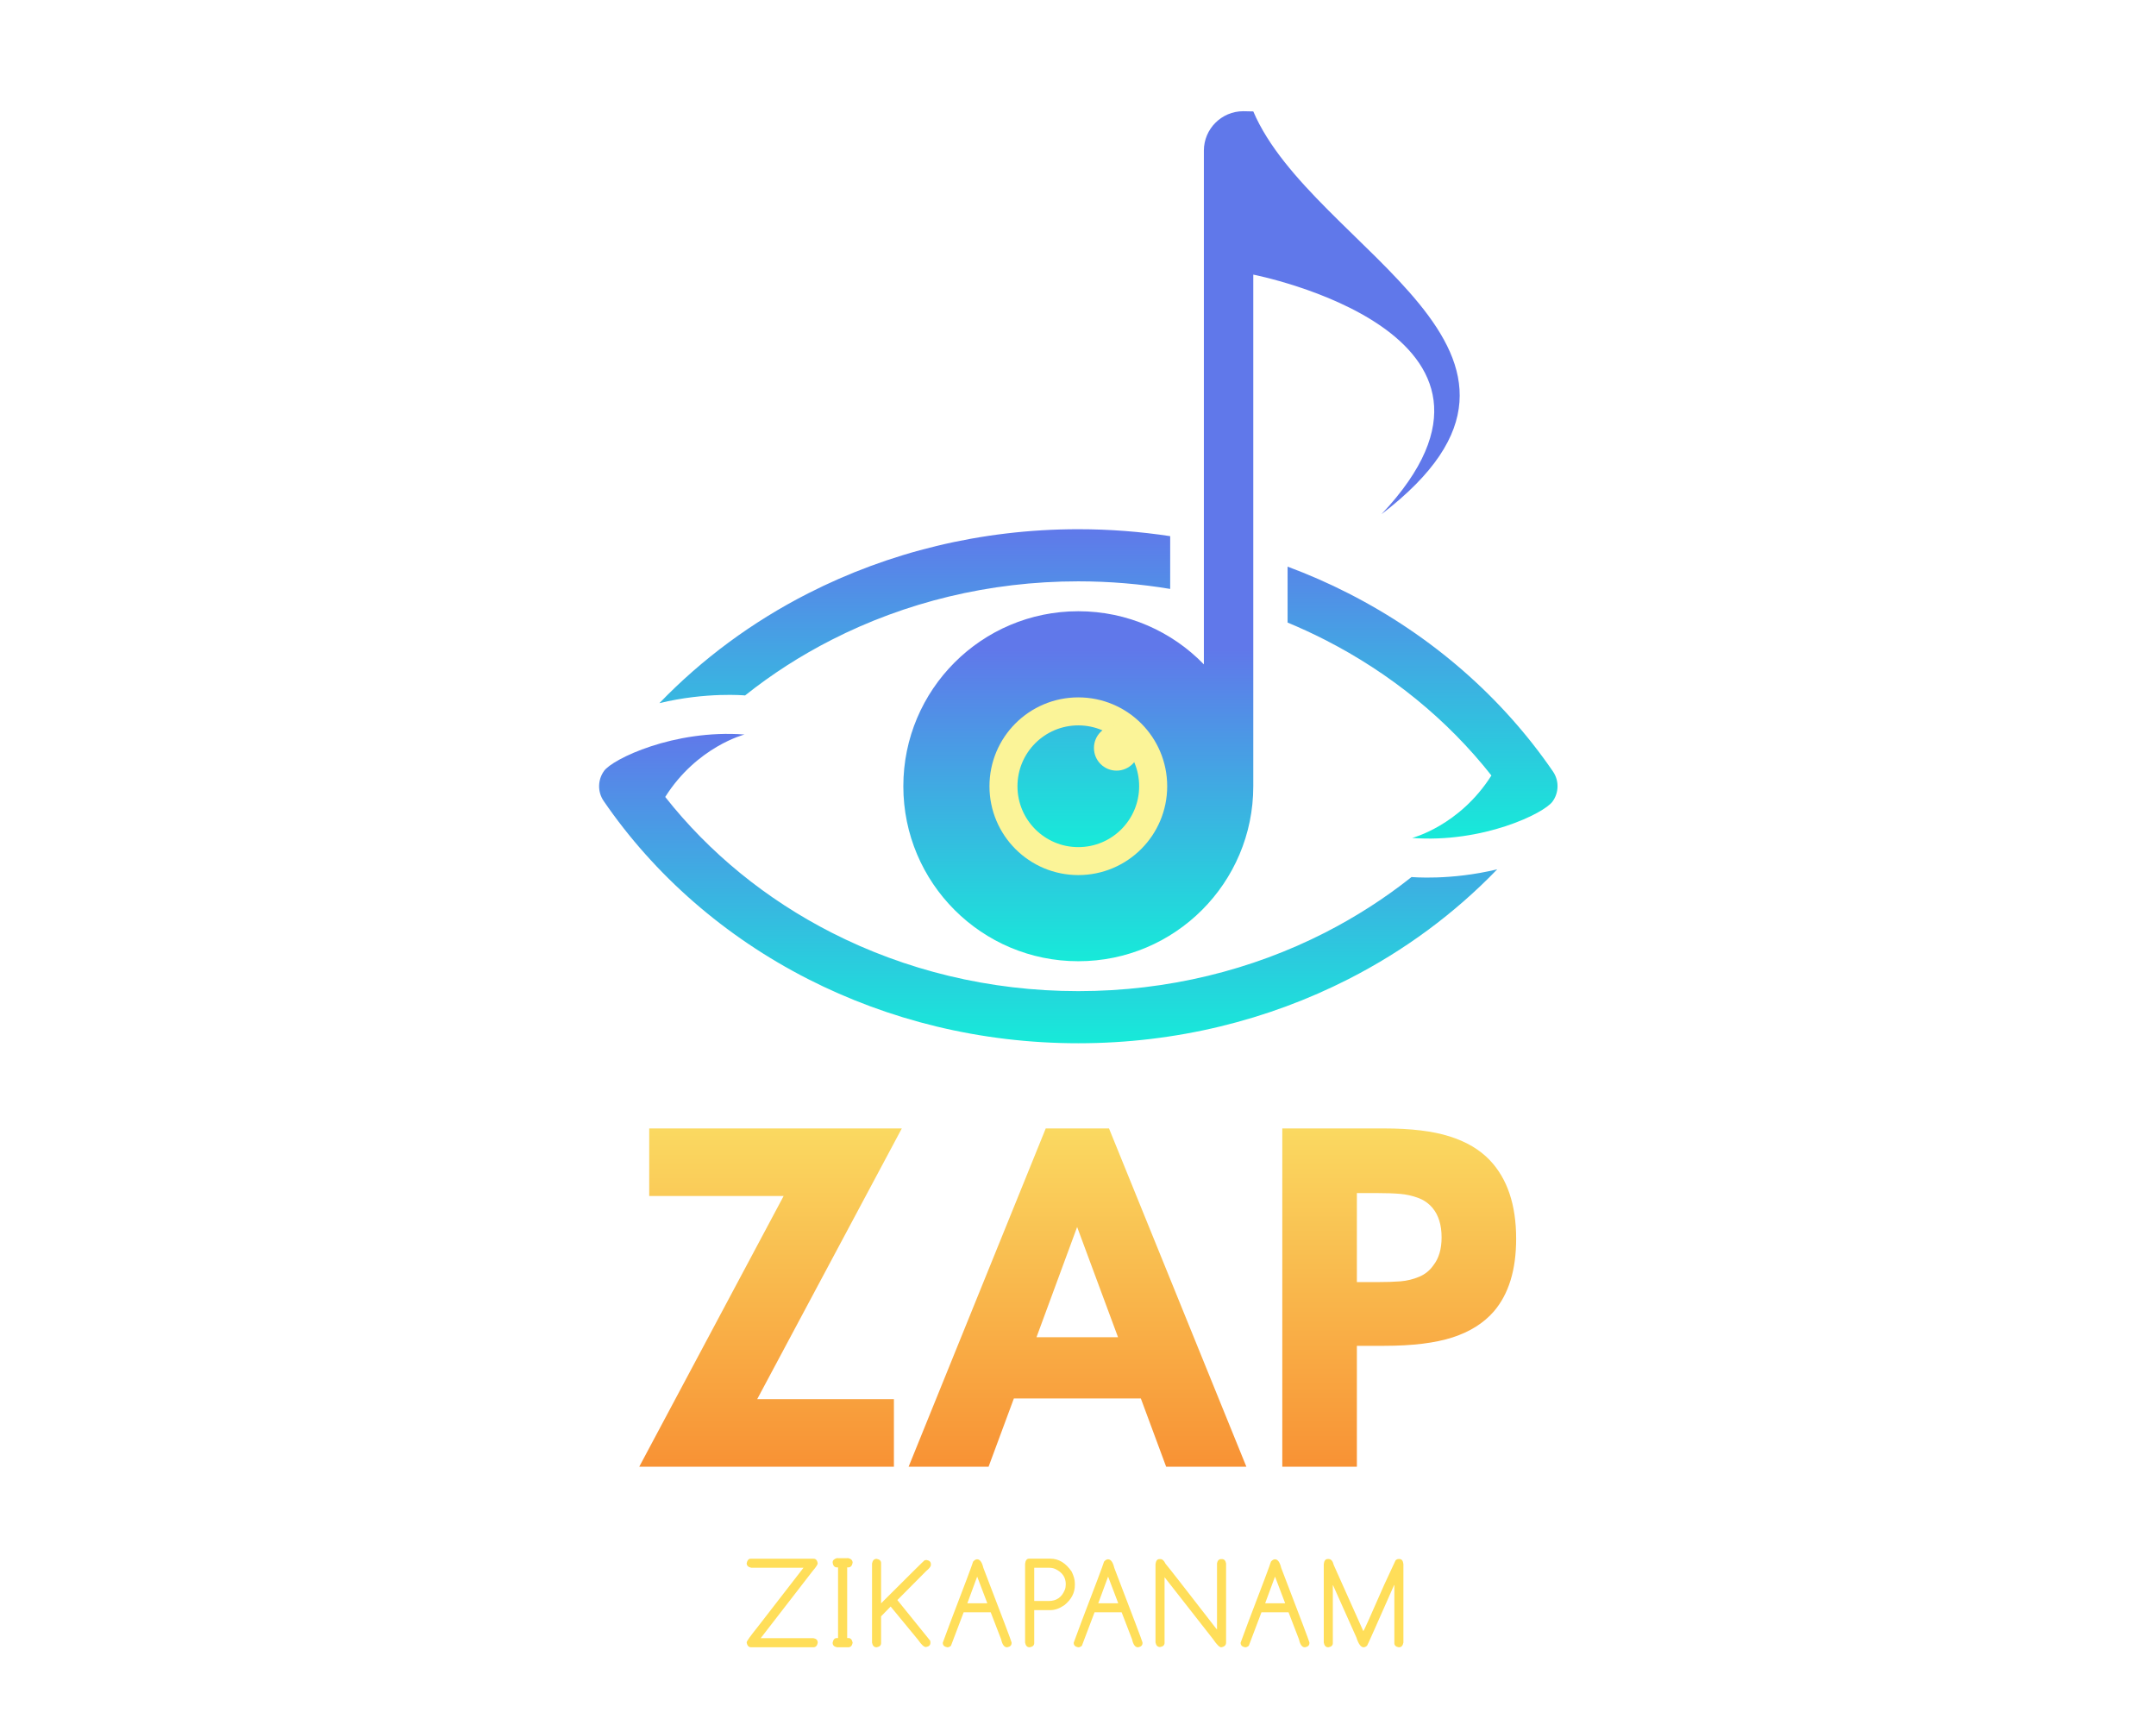
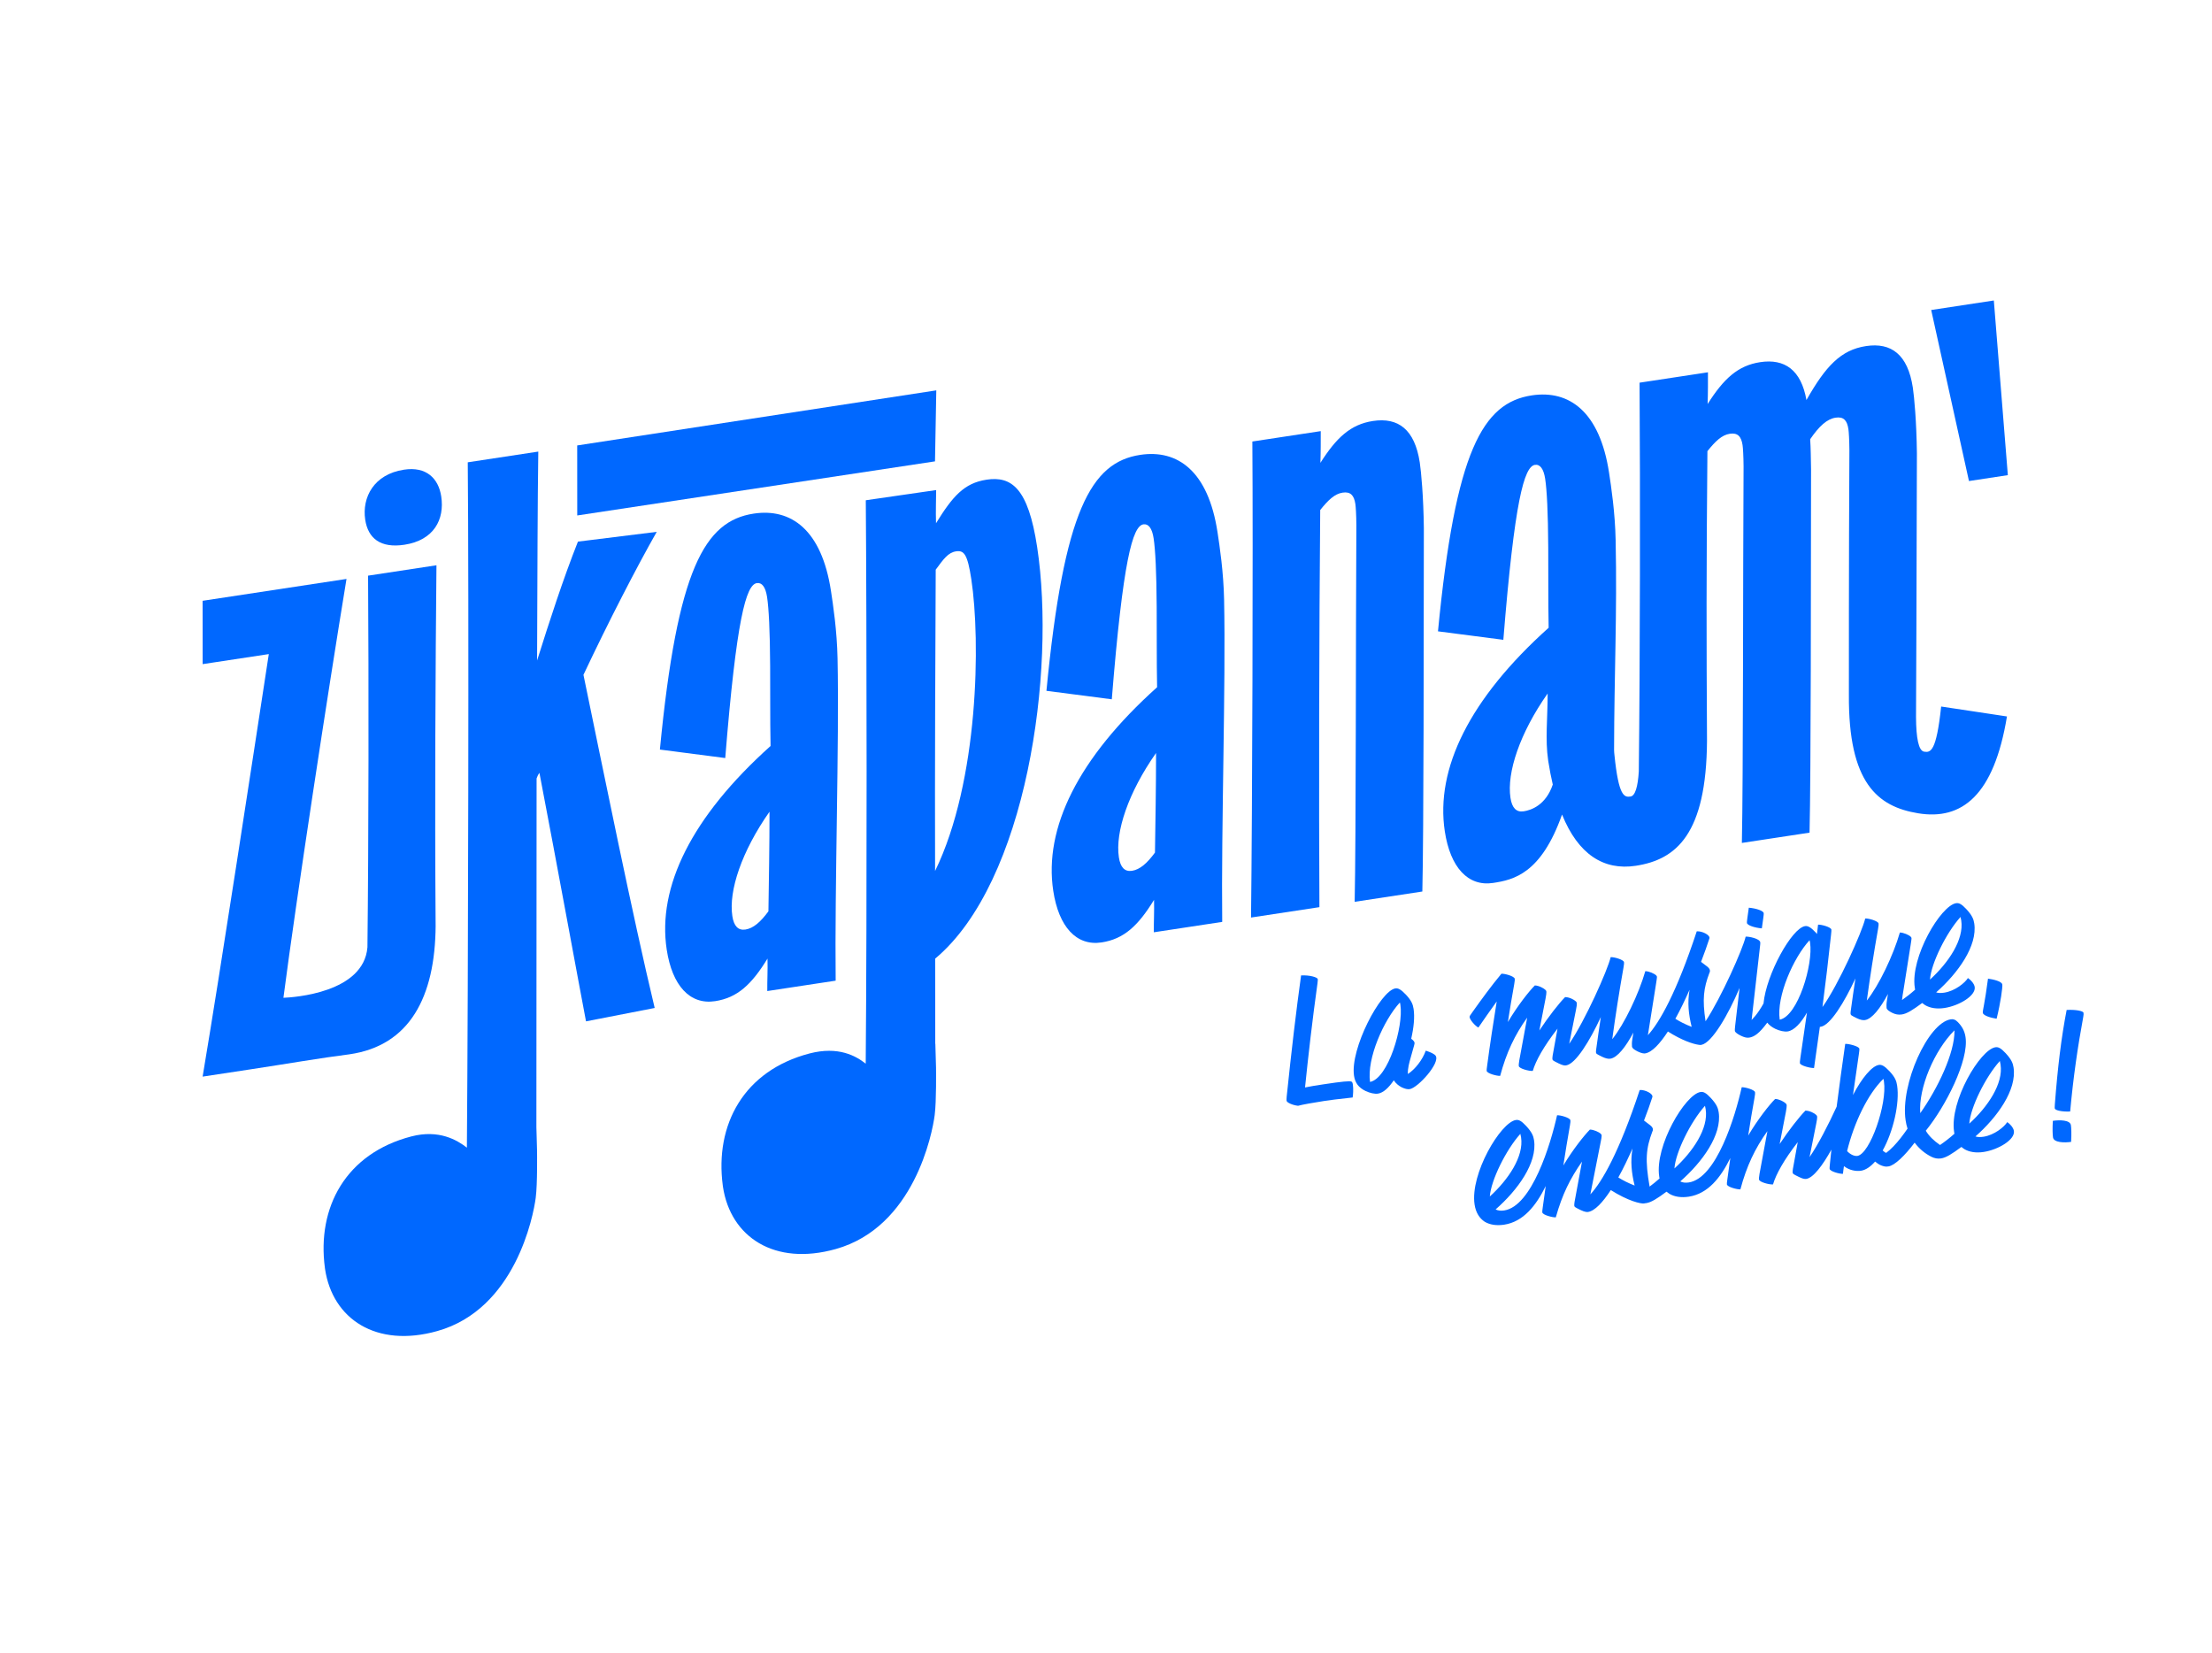
- <svg xmlns="http://www.w3.org/2000/svg" version="1.1" width="1280" height="1024" viewBox="0 0 1280 1024" xml:space="preserve">
-   <defs>
- </defs>
-   <g transform="matrix(1 0 0 1 640 512)" id="background-logo">
-     <rect style="stroke: none; stroke-width: 0; stroke-dasharray: none; stroke-linecap: butt; stroke-dashoffset: 0; stroke-linejoin: miter; stroke-miterlimit: 4; fill: rgb(255,255,255); fill-opacity: 0; fill-rule: nonzero; opacity: 1;" paint-order="stroke" x="-640" y="-512" rx="0" ry="0" width="1280" height="1024" />
+ <svg xmlns="http://www.w3.org/2000/svg" id="Calque_1" viewBox="0 0 1080 806.68">
+   <g>
+     <path d="M659.81,528.02c-.87-.36-4.35-.08-13.54,1.32-3.6.55-6.72,1.02-9.09,1.54,1.58-15.46,3.62-33.28,6.09-50.92.2-1.34.13-1.82.11-1.98-.13-.88-3.91-2.02-8.13-1.79-2.42,17.47-4.64,36.22-7.04,59.25-.09,1-.08,1.65-.03,1.97.13.88,3.03,2.16,5.6,2.42,1.88-.53,7.62-1.57,12.9-2.37,3.04-.46,5.77-.8,13.74-1.68.23-1.18.42-4.24.12-6.24-.13-.88-.29-1.35-.72-1.53Z" style="fill: #0068ff;" />
+     <path d="M696.13,512.93c-1.68,4.59-5.17,9.05-8.74,11.39-.11-2.85.65-5.42,1.39-8.07l1.7-6.07c.17-.52.19-.93.15-1.17-.07-.48-.58-1.14-1.5-1.82l-.1-.15c1.23-5.34,1.76-10.5,1.15-14.49-.34-2.24-1.02-4.02-3.67-6.89-2.54-2.72-3.94-3.33-5.22-3.13-7.28,1.11-22.18,29.55-20.19,42.67.52,3.44,2.18,5.72,5.63,7.41,2.11.99,4.41,1.54,6.09,1.28,2.56-.39,5.21-2.84,7.69-6.49,1.07,1.64,2.54,2.72,3.87,3.42,1.58.74,2.86,1.04,3.9.88,4-.61,15.07-12.84,12.66-16.32-.52-.74-2.21-1.63-4.79-2.46ZM668.92,528.19c-1.66-11.45,6.7-30.23,14.56-38.79.14.39.2.79.26,1.19,1.59,10.48-5.93,35.84-14.82,37.6Z" style="fill: #0068ff;" />
+     <path d="M860.21,453.22l.67-4.77c.24-1.67.29-2.42.25-2.66-.18-1.2-3.8-2.37-7.28-2.66l-.67,4.77c-.24,1.67-.29,2.42-.25,2.66.18,1.2,3.8,2.37,7.28,2.66Z" style="fill: #0068ff;" />
+     <path d="M960.85,477.45c-1.44,2.35-6.32,6.36-11.59,7.16-1.6.24-2.92.2-3.95-.14,10.68-9.4,20.28-22.72,18.61-33.67-.32-2.08-1-3.86-3.84-6.95-2.34-2.51-3.59-3.14-5.03-2.92-7.44,1.13-22.43,26.32-20.16,41.27l.15.96c-2.19,1.96-4.4,3.66-6.39,5.05.15-1.54.44-3.26.7-4.76l3.47-21.88c.53-3.52.67-3.7.09-4.27-.86-.85-3.42-2.02-5.3-2.06-3.22,11.13-10.23,25.86-16.15,33.22,1.59-11.62,3.42-23.27,5.49-34.95.32-1.68.3-2.34.25-2.66-.19-1.28-5.06-2.59-6.51-2.45-1.48,6.44-13.15,32.51-20.88,43.22,1.53-11.74,2.94-23.47,4.18-35.2.16-1.66.23-2.25.18-2.57-.19-1.28-4.88-2.53-6.51-2.45l-.53,4.58-.6-.73c-2.54-2.72-3.94-3.33-5.22-3.13-6.48.98-18.93,23.5-20.28,37.77-1.35,2.41-2.68,4.42-4.06,6.1-.58.69-1.17,1.33-1.75,1.94l4.07-35.68c.16-1.09.2-1.91.15-2.23-.28-1.84-5.68-2.9-7.13-2.76-1.4,6.09-11.91,29.71-19.58,41.32-1.63-10.78-.97-16.1,1.89-23.66.26-.45.28-.86.24-1.1,0-.49-.34-1.17-1.28-1.93l-3.05-2.32c1.64-4.26,3.02-8.15,4.07-11.42.57-1.64-3.59-3.71-6.17-3.48-9.89,30-18.2,44.51-23.86,50.69.15-1.03.33-2.08.49-3.04l3.47-21.88c.53-3.52.67-3.7.09-4.27-.87-.85-3.42-2.02-5.3-2.06-3.22,11.13-10.23,25.86-16.15,33.22,1.59-11.62,3.42-23.27,5.49-34.95.32-1.68.3-2.34.25-2.66-.19-1.28-5.06-2.59-6.51-2.45-1.44,6.27-12.52,31.1-20.24,42.3.09-.47.18-.94.27-1.39l3.02-15.1c.7-3.46.5-3.68-.07-4.24-.87-.85-3.18-2.05-5.22-2.07-3.12,3.17-8.12,9.58-12.58,16.31l3.03-15.6c.62-3.45.5-3.68-.07-4.24-.87-.85-3.27-2.12-5.16-2.16-2.98,2.99-8.4,9.87-13.16,17.87.95-6.12,1.97-12.33,3.09-18.47.32-1.68.3-2.34.25-2.66-.19-1.28-5.06-2.59-6.51-2.45-4.98,5.99-9.72,12.52-14.1,18.67-1.29,1.75-1.48,2.11-1.41,2.59.19,1.28,2.69,4.25,4.28,5,2.68-3.93,5.77-8.32,8.95-12.73-1.68,10.48-3.29,20.87-4.66,31.23-.24,1.67-.3,2.34-.25,2.66.19,1.28,4.97,2.52,6.59,2.44,3.02-11.34,7.18-20.07,13.19-28.43l-3.86,20.88c-.3,1.76-.29,2.42-.24,2.74.19,1.28,4.96,2.52,6.83,2.4,1.45-4.97,5.37-12.03,12.08-20.65l-2.36,13.04c-.12.84-.18,1.5-.13,1.82.1.64.19.71,3.11,2.15h0s0,0,0,0c2.03,1,2.94,1.03,3.58.93,4.64-.7,11.53-11.9,16.95-23.6-.77,5.19-1.54,10.3-2.23,15.48-.12.84-.18,1.5-.14,1.74.11.72.2.79,3.12,2.23,1.59.74,2.86,1.04,3.9.88,3.44-.52,7.54-5.81,11.24-12.75l-.58,3.69c-.17,1.01-.17,2.64-.1,3.12.12.81.92,1.4,2.12,2.06.2.11.4.22.61.32.03.02.06.03.09.05h0s0,0,0,0c2.03,1,3.18.99,3.58.93,3.36-.51,7.22-4.7,11.14-10.69,6.8,4.32,12.2,6.07,14.87,6.46.6.14,1.01.12,1.35.07.01,0,.03,0,.04,0,.01,0,.03,0,.04,0,.02,0,.05-.02.07-.02,5.2-1.03,13.13-14.78,18.62-27.77l-2.17,18.58c-.13,1.33-.19,1.99-.13,2.39.11.72,1.48,1.66,3.06,2.4,0,0,0,0,0,0,1.32.62,2.61,1.07,3.89.88,2.56-.39,5-2.07,8.87-7.32.91,1.17,2.22,2.2,3.89,3.01,2.11.99,4.41,1.54,6.09,1.28,3.12-.47,6.5-4.1,9.4-9.2-1.02,7.27-2.11,14.64-3.2,22.01-.24,1.67-.3,2.34-.25,2.66.19,1.28,5.46,2.53,6.91,2.39.98-6.7,1.93-13.4,2.84-20.1.15,0,.28-.01.41-.03,4.64-.7,11.53-11.9,16.95-23.6-.77,5.19-1.54,10.3-2.23,15.48-.12.84-.18,1.5-.14,1.74.11.72.2.79,3.12,2.23,1.58.74,2.86,1.04,3.9.88,3.44-.52,7.55-5.81,11.24-12.75l-.58,3.69c-.17,1.01-.17,2.64-.1,3.12.15.96,1.23,1.61,2.82,2.43h0s0,0,0,0c1.41.69,2.94,1.03,4.62.77,2.48-.38,5.24-2.11,9.95-5.6l1.38,1.02c2.52,1.5,5.78,1.98,9.46,1.43,7.2-1.09,15.45-6.03,14.8-10.27-.25-1.68-2.01-3.54-3.28-4.33ZM824.92,483.21c-1.09,6.3-.49,11.86,1.03,18.09-3.04-1.17-5.79-2.56-7.96-3.95,2.44-4.38,4.73-9.23,6.93-14.14ZM868.94,497.8c-1.66-11.45,6.7-30.23,14.56-38.79.14.39.2.79.26,1.19,1.59,10.48-5.93,35.84-14.83,37.6ZM942.31,478.22c.53-7.85,7.91-22.8,14.91-30.58.08.56.26,1.19.35,1.75,1.41,9.28-6.2,20.58-15.26,28.83Z" style="fill: #0068ff;" />
+     <path d="M977.62,480.63c-.24-1.6-4.47-2.51-6.98-2.87-1.59,12.19-2.69,15.71-2.54,16.67.22,1.44,4.06,2.49,6.74,2.9,1.98-7.99,2.98-15.43,2.78-16.7Z" style="fill: #0068ff;" />
  </g>
-   <g transform="matrix(2.121219 0 0 2.121219 640.19 342.6605)" id="logo-logo">
-     <g style="" paint-order="stroke">
-       <g transform="matrix(1.130746 0 0 -1.130746 -8.439802 87.1264)">
-         <linearGradient id="SVGID_11_1_1_1_1_212667" gradientUnits="userSpaceOnUse" gradientTransform="matrix(1 0 0 1 4090.836 5837.42)" x1="0" y1="0" x2="0" y2="77">
-           <stop offset="0%" style="stop-color:rgb(23,234,217);stop-opacity: 1" />
-           <stop offset="100%" style="stop-color:rgb(96,120,234);stop-opacity: 1" />
-         </linearGradient>
-         <path style="stroke: none; stroke-width: 1; stroke-dasharray: none; stroke-linecap: butt; stroke-dashoffset: 0; stroke-linejoin: miter; stroke-miterlimit: 4; fill: url(#SVGID_11_1_1_1_1_212667); fill-rule: nonzero; opacity: 1;" paint-order="stroke" transform=" translate(-4201.988, -5875.703)" d="M 4313.14 5880.47 C 4302.64 5869.58 4290.2 5860.36 4276.31 5853.29 C 4256.47 5843.18 4233.68 5837.42 4209.45 5837.42 C 4185.22 5837.42 4162.43 5843.18 4142.59 5853.29 C 4121.98 5863.79 4104.53 5879.02 4091.95 5897.4 C 4090.39 5899.7 4090.51 5902.66 4092.05 5904.8 C 4094.09 5907.73 4109.36 5915.15 4126.83 5913.83 C 4126.83 5913.83 4115.09 5910.86 4107.2 5898.38 C 4118.07 5884.59 4132.14 5873.07 4148.44 5864.77 C 4166.52 5855.56 4187.31 5850.32 4209.45 5850.32 C 4231.59 5850.32 4252.39 5855.56 4270.46 5864.77 C 4278.14 5868.69 4285.34 5873.32 4291.93 5878.56 C 4291.93 5878.56 4301.51 5877.65 4313.14 5880.47" stroke-linecap="round" />
-       </g>
-       <g transform="matrix(1.130746 0 0 -1.130746 8.437608 29.84931)">
-         <linearGradient id="SVGID_11_1_1_1_1_212668" gradientUnits="userSpaceOnUse" gradientTransform="matrix(1 0 0 1 4105.76 5888.074)" x1="0" y1="0" x2="0" y2="77">
-           <stop offset="0%" style="stop-color:rgb(23,234,217);stop-opacity: 1" />
-           <stop offset="100%" style="stop-color:rgb(96,120,234);stop-opacity: 1" />
-         </linearGradient>
-         <path style="stroke: none; stroke-width: 1; stroke-dasharray: none; stroke-linecap: butt; stroke-dashoffset: 0; stroke-linejoin: miter; stroke-miterlimit: 4; fill: url(#SVGID_11_1_1_1_1_212668); fill-rule: nonzero; opacity: 1;" paint-order="stroke" transform=" translate(-4216.914, -5926.357)" d="M 4105.76 5921.59 C 4116.26 5932.48 4128.7 5941.7 4142.59 5948.77 C 4162.43 5958.88 4185.22 5964.64 4209.45 5964.64 C 4217.19 5964.64 4224.79 5964.05 4232.19 5962.92 L 4232.19 5949.86 C 4224.82 5951.09 4217.21 5951.74 4209.45 5951.74 C 4187.31 5951.74 4166.51 5946.5 4148.44 5937.29 C 4140.75 5933.38 4133.56 5928.75 4126.97 5923.5 C 4126.97 5923.5 4117.39 5924.41 4105.76 5921.59 z M 4261.25 5955.38 C 4266.43 5953.45 4271.46 5951.25 4276.31 5948.77 C 4296.92 5938.27 4314.36 5923.04 4326.95 5904.66 C 4328.52 5902.36 4328.39 5899.4 4326.85 5897.27 C 4324.8 5894.33 4309.54 5886.91 4292.07 5888.23 C 4292.07 5888.23 4303.8 5891.21 4311.7 5903.69 C 4300.84 5917.47 4286.75 5928.99 4270.46 5937.29 C 4267.46 5938.82 4264.39 5940.23 4261.25 5941.54 L 4261.25 5955.38" stroke-linecap="round" />
-       </g>
-       <g transform="matrix(1.130746 0 0 -1.130746 28.88462 -11.47708)">
-         <linearGradient id="SVGID_11_1_1_1_1_212669" gradientUnits="userSpaceOnUse" gradientTransform="matrix(1 0 0 1 4166.14 5857.72)" x1="0" y1="0" x2="0" y2="77">
-           <stop offset="0%" style="stop-color:rgb(23,234,217);stop-opacity: 1" />
-           <stop offset="100%" style="stop-color:rgb(96,120,234);stop-opacity: 1" />
-         </linearGradient>
-         <path style="stroke: none; stroke-width: 1; stroke-dasharray: none; stroke-linecap: butt; stroke-dashoffset: 0; stroke-linejoin: miter; stroke-miterlimit: 4; fill: url(#SVGID_11_1_1_1_1_212669); fill-rule: evenodd; opacity: 1;" paint-order="stroke" transform=" translate(-4234.997, -5962.905)" d="M 4240.53 5931.19 L 4240.53 6058.35 C 4240.53 6063.71 4244.91 6068.09 4250.27 6068.09 C 4251.09 6068.09 4251.93 6068.07 4252.76 6068.04 C 4267.43 6033.6 4337.1 6008.64 4284.49 5968.35 C 4326.8 6013.23 4252.76 6027.65 4252.76 6027.65 L 4252.76 5901.13 L 4252.76 5901.03 C 4252.76 5877.11 4233.37 5857.72 4209.45 5857.72 C 4185.53 5857.72 4166.14 5877.11 4166.14 5901.03 C 4166.14 5924.95 4185.53 5944.34 4209.45 5944.34 C 4221.64 5944.34 4232.66 5939.3 4240.53 5931.19" stroke-linecap="round" />
-       </g>
-       <g transform="matrix(1.130746 0 0 -1.130746 0.003459764 58.48785)">
-         <path style="stroke: none; stroke-width: 1; stroke-dasharray: none; stroke-linecap: butt; stroke-dashoffset: 0; stroke-linejoin: miter; stroke-miterlimit: 4; fill: rgb(251,244,152); fill-rule: evenodd; opacity: 1;" paint-order="stroke" transform=" translate(-4209.455, -5901.03)" d="M 4209.45 5923.02 C 4221.6 5923.02 4231.45 5913.18 4231.45 5901.03 C 4231.45 5888.88 4221.6 5879.04 4209.45 5879.04 C 4197.3 5879.04 4187.46 5888.88 4187.46 5901.03 C 4187.46 5913.18 4197.3 5923.02 4209.45 5923.02" stroke-linecap="round" />
-       </g>
-       <g transform="matrix(1.130746 0 0 -1.130746 -0.002193968 58.49351)">
-         <linearGradient id="SVGID_11_1_1_1_1_212670" gradientUnits="userSpaceOnUse" gradientTransform="matrix(1 0 0 1 4194.39 5885.96)" x1="0" y1="0" x2="0" y2="77">
-           <stop offset="0%" style="stop-color:rgb(23,234,217);stop-opacity: 1" />
-           <stop offset="100%" style="stop-color:rgb(96,120,234);stop-opacity: 1" />
-         </linearGradient>
-         <path style="stroke: none; stroke-width: 1; stroke-dasharray: none; stroke-linecap: butt; stroke-dashoffset: 0; stroke-linejoin: miter; stroke-miterlimit: 4; fill: url(#SVGID_11_1_1_1_1_212670); fill-rule: evenodd; opacity: 1;" paint-order="stroke" transform=" translate(-4209.45, -5901.025)" d="M 4209.45 5916.09 C 4217.77 5916.09 4224.51 5909.35 4224.51 5901.03 C 4224.51 5892.71 4217.77 5885.96 4209.45 5885.96 C 4201.13 5885.96 4194.39 5892.71 4194.39 5901.03 C 4194.39 5909.35 4201.13 5916.09 4209.45 5916.09" stroke-linecap="round" />
-       </g>
-       <g transform="matrix(1.130746 0 0 -1.130746 10.70032 47.79099)">
-         <path style="stroke: none; stroke-width: 1; stroke-dasharray: none; stroke-linecap: butt; stroke-dashoffset: 0; stroke-linejoin: miter; stroke-miterlimit: 4; fill: rgb(251,244,152); fill-rule: evenodd; opacity: 1;" paint-order="stroke" transform=" translate(-4218.915, -5910.49)" d="M 4218.91 5916.09 C 4222.01 5916.09 4224.51 5913.59 4224.51 5910.5 C 4224.51 5907.4 4222.01 5904.89 4218.91 5904.89 C 4215.82 5904.89 4213.32 5907.4 4213.32 5910.5 C 4213.32 5913.59 4215.82 5916.09 4218.91 5916.09" stroke-linecap="round" />
-       </g>
-     </g>
+   <g>
+     <path d="M980.04,547.78c-1.44,2.35-6.32,6.36-11.59,7.16-1.6.24-2.92.2-3.95-.14,10.68-9.4,20.28-22.72,18.61-33.67-.32-2.08-1-3.86-3.84-6.95-2.34-2.51-3.59-3.14-5.03-2.92-7.44,1.13-22.43,26.32-20.16,41.27l.15.96c-2.43,2.17-4.87,4.02-7.02,5.49-3.16-2.17-5.46-4.48-6.95-6.97,9.72-11.95,21.12-34.38,19.4-45.74-.47-3.12-1.79-5.29-3.82-7.36-1.17-1.21-2.19-1.47-3.39-1.29-11.12,1.69-24.7,31.82-22.04,49.33.21,1.36.49,2.71.94,4.03-2.15,3.11-4.53,6.25-6.87,8.65-1.15,1.22-2.32,2.25-3.57,3.2-.61-.25-1.19-.71-1.69-1.18,5.2-9.38,8.35-23.12,7.04-31.75-.34-2.24-1.02-4.02-3.67-6.89-2.54-2.72-3.94-3.33-5.22-3.13-3.44.52-8.35,6.42-12.66,14.69l2.87-19.91c.24-1.67.3-2.34.25-2.66-.19-1.28-5.46-2.53-6.91-2.39-1.48,10.21-2.86,20.48-4.18,30.66-4.03,8.79-9.1,18.64-13.24,24.63.09-.44.17-.88.26-1.3l3.02-15.1c.7-3.46.51-3.68-.07-4.24-.87-.85-3.18-2.05-5.22-2.07-3.12,3.17-8.12,9.58-12.58,16.31l3.03-15.6c.62-3.45.5-3.68-.07-4.24-.86-.85-3.27-2.12-5.16-2.16-2.98,2.99-8.4,9.87-13.16,17.87.95-6.12,1.97-12.33,3.09-18.47.32-1.69.3-2.34.25-2.66-.19-1.28-5.06-2.59-6.51-2.45h0s0,0,0,0c-3.16,14.23-12.32,44.42-25.83,46.47-1.68.25-3.1.06-4.17-.51,10.76-9.41,20.44-22.74,18.76-33.78-.32-2.08-1-3.86-3.84-6.95-2.34-2.51-3.59-3.14-5.03-2.92-7.44,1.13-22.43,26.32-20.16,41.27l.15.96c-1.64,1.47-3.29,2.79-4.85,3.95-2.26-13.02-1.77-18.61,1.36-26.9.26-.45.28-.86.24-1.1,0-.49-.34-1.18-1.28-1.93l-3.05-2.32c1.64-4.26,3.02-8.15,4.07-11.42.57-1.64-3.59-3.71-6.17-3.48-10.03,30.42-18.43,44.91-24.09,50.94.24-1.2.46-2.3.64-3.28l4.35-22.02c.7-3.46.66-3.7.09-4.27-.86-.85-3.42-2.02-5.3-2.06-2.9,2.98-8.27,9.68-12.97,17.52.98-6.45,2.05-12.91,3.19-19.39.32-1.68.3-2.34.25-2.66-.19-1.28-5.06-2.59-6.51-2.45h0c-3.16,14.23-12.32,44.42-25.83,46.47-1.68.26-3.1.06-4.17-.51,10.76-9.41,20.44-22.74,18.76-33.78-.32-2.08-1-3.86-3.84-6.95-2.34-2.51-3.59-3.14-5.03-2.92-7.44,1.13-22.43,26.32-20.16,41.27.61,4,2.42,6.75,4.96,8.41,2.52,1.5,5.78,1.98,9.46,1.43,9.37-1.42,15.6-9.28,20.31-18.86-.49,3.4-.97,6.79-1.42,10.18-.24,1.67-.3,2.34-.25,2.66.19,1.28,4.96,2.52,6.59,2.44,3.25-11.46,6.96-18.81,12.8-27.23l-3.64,19.7c-.12.84-.18,1.5-.13,1.82.1.64.19.71,3.11,2.15,0,0,.02,0,.03.01,2.02.99,3.15.98,3.55.92,3.36-.51,7.22-4.7,11.14-10.69,8.42,5.35,14.69,6.77,16.29,6.53.08-.01.16-.05.24-.08.24-.01.47-.03.72-.07,2.48-.38,5.24-2.11,9.95-5.6l1.38,1.02c2.52,1.5,5.78,1.98,9.46,1.43,9.37-1.42,15.6-9.29,20.31-18.86-.49,3.4-.97,6.79-1.42,10.19-.24,1.67-.3,2.34-.25,2.66.19,1.28,4.96,2.52,6.59,2.44,3.02-11.34,7.18-20.07,13.19-28.43l-3.86,20.88c-.3,1.76-.29,2.42-.24,2.74.19,1.28,4.96,2.52,6.83,2.4,1.46-4.97,5.37-12.03,12.08-20.65l-2.36,13.04c-.12.84-.18,1.5-.13,1.82.1.64.19.71,3.11,2.15h0s0,0,0,0c2.03,1,2.94,1.03,3.58.93,3.36-.51,7.93-6.52,12.23-14.29l-.7,6.73c-.16,1.66-.22,2.32-.17,2.64.19,1.28,4.88,2.53,6.51,2.45.14-1.25.28-2.5.49-3.76,2.6,2.06,5.96,2.61,8.28,2.26,2.4-.36,4.76-2.03,6.93-4.49.41.34.88.7,1.35,1.02.24.18.5.35.81.5.02,0,.03.02.05.03,1.58.74,2.86,1.04,3.9.88v-.04c.13,0,.27,0,.4-.02,3.12-.47,8.03-5.31,12.8-11.6,2.17,2.94,4.98,5.3,8.25,6.93h0s0,0,0,0c1.41.69,2.94,1.03,4.62.77,2.48-.38,5.24-2.11,9.95-5.6l1.38,1.02c2.52,1.5,5.78,1.98,9.46,1.43,7.2-1.09,15.45-6.03,14.8-10.27-.26-1.68-2.01-3.54-3.28-4.33ZM727.4,584.11c.53-7.85,7.91-22.8,14.91-30.58.08.56.26,1.19.35,1.75,1.41,9.28-6.2,20.58-15.26,28.83ZM797.07,560.68c-1.09,6.3-.49,11.86,1.03,18.09-3.04-1.17-5.79-2.56-7.96-3.95,2.44-4.38,4.73-9.23,6.93-14.14ZM817.54,570.42c.53-7.85,7.91-22.8,14.91-30.58.08.56.26,1.19.35,1.75,1.41,9.28-6.2,20.58-15.26,28.83ZM906.86,564.3c-1.28.19-3.26-.49-5.02-2.35,3.38-13.85,10.15-27.97,17.72-35.26.14.39.2.79.27,1.27,1.66,10.96-6.81,35.4-12.97,36.34ZM954.25,503.01l.02.16c.1,10.87-8.09,28.07-16.71,40.26-.96-12.21,6.88-30.67,16.69-40.42ZM961.5,548.55c.53-7.85,7.91-22.8,14.91-30.58.09.56.26,1.19.35,1.75,1.41,9.28-6.2,20.58-15.26,28.83Z" style="fill: #0068ff;" />
+     <path d="M1017.26,494.42c-.13-.88-3.85-1.63-8.23-1.37-2.61,13.49-4.36,27.83-5.76,46.12-.13,1.33-.05,1.81-.03,1.97.13.88,3.45,1.69,7.51,1.48,1.5-16.51,3.66-31.4,6.4-46.22.19-.93.18-1.5.11-1.98Z" style="fill: #0068ff;" />
+     <path d="M1002.29,547.18c-.23,3.88-.12,6.73.08,8.09.39,2.56,5.56,2.67,8.84,2.18.23-3.88.11-6.81-.1-8.17-.39-2.56-5.55-2.59-8.83-2.1Z" style="fill: #0068ff;" />
  </g>
-   <g transform="matrix(1.921154 0 0 1.921154 639.8213 770.2754)" id="text-logo-path-group">
-     <g style="" paint-order="stroke">
-       <g transform="matrix(1 0 0 1 0 0)" id="text-logo-path-0">
-         <linearGradient id="SVGID_212671" gradientUnits="userSpaceOnUse" gradientTransform="matrix(1 0 0 1 2.02 -104.53)" x1="0" y1="0" x2="0" y2="162">
-           <stop offset="0%" style="stop-color:rgb(250,217,97);stop-opacity: 1" />
-           <stop offset="100%" style="stop-color:rgb(247,107,28);stop-opacity: 1" />
-         </linearGradient>
-         <path style="stroke: rgb(255,255,255); stroke-width: 4; stroke-dasharray: none; stroke-linecap: butt; stroke-dashoffset: 0; stroke-linejoin: miter; stroke-miterlimit: 4; fill: url(#SVGID_212671); fill-rule: nonzero; opacity: 1;" paint-order="stroke" transform=" translate(-137.515, 52.265)" d="M 2.02 0 L 46.64 -83.65 L 5.1 -83.65 L 5.1 -104.53 L 83.16 -104.53 L 38.47 -20.88 L 80.72 -20.88 L 80.72 0 L 2.02 0 Z M 85.26 0 L 127.64 -104.53 L 147.19 -104.53 L 189.64 0 L 164.85 0 L 157.03 -21.09 L 117.79 -21.09 L 109.97 0 L 85.26 0 Z M 124.78 -40.01 L 149.98 -40.01 L 137.34 -74.08 L 124.78 -40.01 Z M 200.74 0 L 200.74 -104.53 L 232.24 -104.53 Q 244.66 -104.53 252.41 -102.08 Q 260.17 -99.64 264.84 -94.75 L 264.84 -94.75 Q 273.01 -86.16 273.01 -70.45 L 273.01 -70.45 Q 273.01 -56 266.1 -47.97 L 266.1 -47.97 Q 261.42 -42.59 253.39 -39.97 Q 245.36 -37.36 232.24 -37.36 L 232.24 -37.36 L 223.79 -37.36 L 223.79 0 L 200.74 0 Z M 223.79 -57.05 L 229.93 -57.05 Q 234.33 -57.05 237.3 -57.29 Q 240.27 -57.54 243.02 -58.69 Q 245.78 -59.84 247.46 -62.28 L 247.46 -62.28 Q 249.97 -65.5 249.97 -70.87 L 249.97 -70.87 Q 249.97 -76.6 247.18 -79.95 L 247.18 -79.95 Q 245.36 -82.11 242.67 -83.09 Q 239.99 -84.07 237.16 -84.31 Q 234.33 -84.56 229.93 -84.56 L 229.93 -84.56 L 223.79 -84.56 L 223.79 -57.05 Z" stroke-linecap="round" />
-       </g>
-     </g>
-   </g>
-   <g transform="matrix(1.921154 0 0 1.921154 638.2429 951.3784)" id="tagline-2cb9334d-4618-4709-8fe9-b18c277bc416-logo-path-group">
-     <g style="" paint-order="stroke">
-       <g transform="matrix(1 0 0 1 0 0)" id="tagline-2cb9334d-4618-4709-8fe9-b18c277bc416-logo-path-0">
-         <path style="stroke: rgb(255,255,255); stroke-width: 0; stroke-dasharray: none; stroke-linecap: butt; stroke-dashoffset: 0; stroke-linejoin: miter; stroke-miterlimit: 4; fill: rgb(255,222,89); fill-rule: nonzero; opacity: 1;" paint-order="stroke" transform=" translate(-102.125, 13.785)" d="M 0.65 -1.52 L 0.65 -1.52 Q 0.65 -2.06 4.11 -6.36 L 4.11 -6.36 L 18.21 -24.57 L 2.09 -24.57 Q 0.65 -24.85 0.65 -25.99 L 0.65 -25.99 Q 0.95 -27.36 1.87 -27.36 L 1.87 -27.36 L 21.31 -27.36 Q 22.36 -27.36 22.6 -25.99 L 22.6 -25.99 L 22.6 -25.94 Q 22.6 -25.38 21.02 -23.54 L 21.02 -23.54 L 4.99 -2.82 L 21.23 -2.82 Q 22.6 -2.61 22.6 -1.45 L 22.6 -1.45 L 22.6 -1.37 Q 22.36 0 21.23 0 L 21.23 0 L 2.02 0 Q 0.88 0 0.65 -1.52 Z M 27.22 -1.37 L 27.22 -1.37 L 27.22 -1.45 Q 27.5 -2.84 28.46 -2.84 L 28.46 -2.84 L 28.89 -2.84 L 28.89 -24.68 L 28.59 -24.68 Q 27.39 -24.68 27.22 -26.2 L 27.22 -26.2 L 27.22 -26.28 Q 27.22 -27.17 28.59 -27.57 L 28.59 -27.57 L 28.95 -27.52 L 31.66 -27.52 L 31.94 -27.57 Q 33.39 -27.27 33.39 -26.13 L 33.39 -26.13 Q 33.14 -24.68 32.02 -24.68 L 32.02 -24.68 L 31.71 -24.68 L 31.71 -2.84 L 32.15 -2.84 Q 33.1 -2.84 33.39 -1.45 L 33.39 -1.45 L 33.39 -1.37 Q 33.14 0 32.02 0 L 32.02 0 L 28.59 0 Q 27.22 -0.25 27.22 -1.37 Z M 39.39 -1.43 L 39.39 -1.43 L 39.39 -25.88 Q 39.66 -27.31 40.76 -27.31 L 40.76 -27.31 L 40.82 -27.31 Q 42.19 -27.08 42.19 -26.01 L 42.19 -26.01 L 42.19 -13.58 Q 55.52 -26.89 55.64 -26.89 L 55.64 -26.89 L 56.15 -26.96 L 56.28 -26.96 Q 57.58 -26.72 57.58 -25.67 L 57.58 -25.67 L 57.58 -25.44 Q 57.58 -24.74 56.07 -23.5 L 56.07 -23.5 L 47.22 -14.59 L 57.37 -2.02 L 57.43 -1.58 L 57.43 -1.37 Q 57.43 -0.3 56.07 -0.08 L 56.07 -0.08 L 56 -0.08 Q 55.14 -0.08 53.62 -2.3 L 53.62 -2.3 L 45.14 -12.59 L 42.19 -9.56 L 42.19 -1.29 Q 42.19 -0.23 40.82 0 L 40.82 0 L 40.76 0 Q 39.66 0 39.39 -1.43 Z M 61.26 -1.35 L 61.26 -1.35 L 61.26 -1.43 L 63.7 -8.02 Q 70.08 -24.64 70.63 -26.47 L 70.63 -26.47 Q 71.28 -27.19 71.85 -27.19 L 71.85 -27.19 Q 73.16 -27.19 73.79 -24.55 L 73.79 -24.55 Q 82.44 -2.04 82.51 -1.5 L 82.51 -1.5 L 82.51 -1.29 Q 82.51 -0.23 81.16 0 L 81.16 0 L 81.08 0 Q 79.83 0 79.29 -2.44 L 79.29 -2.44 L 76.07 -10.8 L 67.7 -10.8 L 63.77 -0.44 Q 63.2 0 62.76 0 L 62.76 0 L 62.61 0 Q 61.26 -0.25 61.26 -1.35 Z M 71.85 -21.75 L 68.84 -13.6 L 74.99 -13.6 L 74.99 -13.67 L 71.92 -21.75 L 71.85 -21.75 Z M 86.69 -1.45 L 86.69 -1.45 L 86.69 -25.78 Q 86.86 -27.38 87.91 -27.38 L 87.91 -27.38 L 94.5 -27.38 Q 98.34 -27.38 101.07 -23.4 L 101.07 -23.4 Q 102.07 -21.37 102.07 -19.73 L 102.07 -19.73 L 102.07 -19.21 Q 102.07 -15.62 98.82 -13.01 L 98.82 -13.01 Q 96.61 -11.48 94.5 -11.48 L 94.5 -11.48 L 89.51 -11.48 L 89.51 -1.29 Q 89.51 -0.25 88.13 0 L 88.13 0 L 88.06 0 Q 86.95 0 86.69 -1.45 Z M 89.51 -24.57 L 89.51 -14.3 L 93.98 -14.3 Q 97.6 -14.3 98.97 -17.77 L 98.97 -17.77 Q 99.26 -18.49 99.26 -19.5 L 99.26 -19.5 Q 99.26 -22.68 96 -24.2 L 96 -24.2 Q 95.2 -24.57 94.13 -24.57 L 94.13 -24.57 L 89.51 -24.57 Z M 101.72 -1.35 L 101.72 -1.35 L 101.72 -1.43 L 104.16 -8.02 Q 110.54 -24.64 111.09 -26.47 L 111.09 -26.47 Q 111.73 -27.19 112.31 -27.19 L 112.31 -27.19 Q 113.62 -27.19 114.25 -24.55 L 114.25 -24.55 Q 122.89 -2.04 122.97 -1.5 L 122.97 -1.5 L 122.97 -1.29 Q 122.97 -0.23 121.62 0 L 121.62 0 L 121.54 0 Q 120.29 0 119.75 -2.44 L 119.75 -2.44 L 116.53 -10.8 L 108.15 -10.8 L 104.23 -0.44 Q 103.66 0 103.22 0 L 103.22 0 L 103.07 0 Q 101.72 -0.25 101.72 -1.35 Z M 112.31 -21.75 L 109.3 -13.6 L 115.45 -13.6 L 115.45 -13.67 L 112.38 -21.75 L 112.31 -21.75 Z M 126.99 -1.5 L 126.99 -1.5 L 126.99 -25.67 Q 127.17 -27.25 128.21 -27.25 L 128.21 -27.25 L 128.5 -27.25 Q 129.41 -27.25 130.08 -25.82 L 130.08 -25.82 Q 131.15 -24.62 145.71 -5.81 L 145.71 -5.81 Q 145.87 -5.81 145.87 -5.6 L 145.87 -5.6 L 145.92 -5.52 L 146 -5.52 L 146 -25.96 Q 146.25 -27.25 147.29 -27.25 L 147.29 -27.25 L 147.5 -27.25 Q 148.57 -27.25 148.8 -25.9 L 148.8 -25.9 L 148.8 -1.43 Q 148.8 -0.25 147.29 0 L 147.29 0 Q 146.48 0 144.78 -2.51 L 144.78 -2.51 L 129.79 -21.65 L 129.79 -1.37 Q 129.79 -0.3 128.42 -0.08 L 128.42 -0.08 L 128.37 -0.08 Q 127.26 -0.08 126.99 -1.5 Z M 153.3 -1.35 L 153.3 -1.35 L 153.3 -1.43 L 155.74 -8.02 Q 162.12 -24.64 162.67 -26.47 L 162.67 -26.47 Q 163.31 -27.19 163.89 -27.19 L 163.89 -27.19 Q 165.2 -27.19 165.83 -24.55 L 165.83 -24.55 Q 174.47 -2.04 174.55 -1.5 L 174.55 -1.5 L 174.55 -1.29 Q 174.55 -0.23 173.2 0 L 173.2 0 L 173.12 0 Q 171.87 0 171.33 -2.44 L 171.33 -2.44 L 168.11 -10.8 L 159.73 -10.8 L 155.81 -0.44 Q 155.24 0 154.8 0 L 154.8 0 L 154.65 0 Q 153.3 -0.25 153.3 -1.35 Z M 163.89 -21.75 L 160.88 -13.6 L 167.03 -13.6 L 167.03 -13.67 L 163.96 -21.75 L 163.89 -21.75 Z M 178.99 -1.45 L 178.99 -1.45 L 178.99 -25.69 Q 179.16 -27.27 180.21 -27.27 L 180.21 -27.27 L 180.5 -27.27 Q 181.62 -27.27 182.08 -25.4 L 182.08 -25.4 L 191.22 -4.97 Q 191.58 -5.39 197.62 -19.21 L 197.62 -19.21 L 201.16 -26.83 Q 201.58 -27.27 202.09 -27.27 L 202.09 -27.27 L 202.38 -27.27 Q 203.43 -27.27 203.6 -25.69 L 203.6 -25.69 L 203.6 -1.45 Q 203.33 0 202.23 0 L 202.23 0 L 202.15 0 Q 200.8 -0.23 200.8 -1.29 L 200.8 -1.29 L 200.8 -19.21 L 200.72 -19.21 Q 192.67 -0.93 192.38 -0.5 L 192.38 -0.5 Q 191.83 0 191.29 0 L 191.29 0 Q 190.04 0 189.07 -3.03 L 189.07 -3.03 L 181.87 -19.14 L 181.79 -19.14 L 181.79 -1.29 Q 181.79 -0.23 180.44 0 L 180.44 0 L 180.36 0 Q 179.26 0 178.99 -1.45 Z" stroke-linecap="round" />
-       </g>
+   <g>
+     <path d="M973.48,146.7l6.84,85.26-18.98,2.88-18.44-83.5,30.58-4.65Z" style="fill: #0068ff;" />
+     <g>
+       <path d="M947.76,344.94c-2.35,22.08-5.17,22.53-8.33,22.01-2.66-.44-3.89-6.49-3.94-16.94,0,0,.36-74.79.43-128.74-.19-15.43-1.3-27.49-1.99-32.06-2.46-16.17-10.55-22.13-22.86-20.26-12.3,1.87-19.72,9.83-29.08,26.35-2.59-14.71-10.64-20.32-22.59-18.5-10.9,1.66-17.83,8.1-25.66,20.44.2-5.78.16-10.81.16-15.49l-33.39,5.07c.36,51.46.24,137.02-.37,189.79-.47,7.55-1.79,11.9-4.02,12.24-3.07.47-5.82.02-7.87-20.25-.03-.32-.08-.81-.12-1.21-.04-.43-.06-.87-.06-1.3.06-37.24,1.52-66.49.76-102.34-.27-13.62-2.19-26.28-3.21-32.95-4.54-29.88-19.47-40.55-37.74-37.78-23.9,3.63-37.27,26.88-45.79,115.19l31.91,4.14c5.48-68.07,10.16-84.61,15.43-85.41,2.46-.37,4.24,1.87,4.99,6.79.85,5.62,1.4,16.33,1.5,33.57.11,12.57-.07,25.54.2,39.16-38.61,34.63-55.35,68.82-50.7,99.4,2.67,17.57,11.3,27.05,23.6,25.18,9.96-1.51,23.41-4.47,33.64-33.39,7.88,19.46,20.33,27.4,35.97,25.02,19.81-3.01,34.52-15.42,34.81-61.08-.28-49.22-.34-83.36.2-141.34,3.93-4.91,7.07-7.91,10.93-8.49,3.87-.59,5.59,1.31,6.23,5.53.21,1.41.45,5.33.49,10.35-.32,54.7-.15,152.85-.83,183.87l33.04-5.02c.7-28.51.67-123.44.74-177.39-.1-5.38-.14-10.41-.43-14.68,4.42-6.43,8.21-9.88,12.43-10.52,3.87-.59,5.59,1.31,6.23,5.53.21,1.41.45,5.33.49,10.35-.31,52.4-.25,119.48-.25,119.48-.27,43.03,14.01,54.51,33.78,57.77,21.4,3.53,37.04-8.68,43.4-47.27l-32.16-4.85ZM743.87,396.08c-3.52.53-5.65-1.66-6.39-6.58-1.87-12.3,4.55-31.61,18.15-50.94,0,12.35-1.25,22.32.25,32.63h0s0,.03,0,.05c.03.18.06.36.09.54.62,3.99,1.35,7.72,2.17,11.23-3.43,10.1-10.54,12.51-14.27,13.08Z" style="fill: #0068ff;" />
+       <polygon points="456.51 225.23 457.14 190.57 281.82 217.46 281.84 251.64 456.51 225.23" style="fill: #0068ff;" />
+       <path d="M197.44,265.94c14.41-2.19,19.7-12.34,17.99-23.59-1.33-8.79-7.27-14.72-18.17-13.06-14.76,2.24-20.59,13.56-18.94,24.45,1.39,9.14,7.51,13.96,19.11,12.2Z" style="fill: #0068ff;" />
+       <path d="M170.63,514.7c29.32-4.22,41.85-27.85,42.07-62.84,0,0,0,0-.01,0-.45-62.11-.06-126.94.41-175.9l-33.39,5.07c.35,50.96.29,128.82-.31,181.42-1.82,22.28-36.05,24.46-41.02,24.66,6.22-47.84,21.71-149.26,30.8-204.48l-70.26,10.67.02,30.92,32.3-4.9c-8.13,53.01-23.43,153.5-32.31,206.27,7.73-1.17,16.17-2.46,24.25-3.68,16.87-2.56,33.69-5.48,47.45-7.21h0Z" style="fill: #0068ff;" />
+       <path d="M282.18,264.4c-7.28,18.37-13.88,38.79-19.95,58.05.19-46.06.22-76.05.59-101.99l-34.44,5.23c.59,61.68.22,256.17-.42,334.59-4.78-3.72-13.64-9-27.16-5.48-31.94,8.32-46.12,34.59-42.17,64.17.03.2.06.4.08.59,3.66,24.36,24.97,38.63,54.82,30.24,38.06-10.69,46.89-56.11,48.04-65.09.88-6.86.65-22.03.64-23.07,0-.97-.29-10.27-.32-11.42-.03-44.4.14-131.55.1-170.2.24-.76.79-1.92,1.38-2.73,8.59,44.72,19.27,103.15,22.75,121.32l33.53-6.53c-10.75-44.75-25.32-116.97-34.78-162.64,12.24-25.95,26.13-52.87,35.78-69.8l-38.47,4.77Z" style="fill: #0068ff;" />
+       <path d="M481.61,234.19c-10.9,1.66-16.52,8.15-24.6,21.25-.2-6.08.05-11.51.06-16.19l-34.35,4.97c.46,57.56.61,203.17-.04,275.06-4.66-3.72-13.29-8.67-27.4-5-32.1,8.36-46.35,34.77-42.38,64.5.03.2.06.4.08.59,3.68,24.49,25.09,38.82,55.1,30.39,38.25-10.74,47.13-56.4,48.28-65.42.88-6.9.65-22.14.65-23.19,0-1.04-.33-11.6-.33-11.6h-.05c-.04-13.52.03-29.81-.04-41.55,44.67-37.35,59.04-140.11,49.8-200.91-4.38-28.82-12.48-34.78-24.78-32.91ZM456.55,425.23c-.15-50.68.12-105.74.31-147.12,3.87-5.26,6.06-8.36,9.92-8.95,3.87-.59,5.59,1.31,7.46,13.61,4.54,29.88,3.69,98.57-17.69,142.45Z" style="fill: #0068ff;" />
+       <path d="M597.66,292.79c-.27-13.62-2.19-26.28-3.21-32.95-4.54-29.88-19.47-40.55-37.74-37.78-23.9,3.63-37.27,26.88-45.79,115.19l31.91,4.14c5.48-68.07,10.16-84.61,15.43-85.41,2.46-.37,4.24,1.87,4.99,6.79.85,5.62,1.4,16.33,1.5,33.57.11,12.57-.07,25.54.2,39.16-38.61,34.63-55.35,68.82-50.7,99.4,2.67,17.57,11.3,27.05,23.6,25.18,10.9-1.66,17.83-8.1,25.61-20.79.15,5.73-.16,10.81-.11,15.84l33.39-5.07c-.51-45.95,1.79-116.06.92-157.28ZM563.91,416.22c-3.87,5.26-7.37,8.31-11.23,8.9-3.52.53-5.65-1.66-6.39-6.58-1.87-12.3,4.55-31.61,18.15-50.94,0,16.54-.31,33.49-.53,48.62Z" style="fill: #0068ff;" />
+       <path d="M374.73,467.98c.15,5.73-.16,10.81-.11,15.84l33.39-5.07c-.51-45.95,1.79-116.06.92-157.28-.27-13.62-2.19-26.28-3.21-32.95-4.54-29.88-19.47-40.55-37.74-37.78-23.9,3.63-37.27,26.88-45.79,115.19l31.91,4.14c5.48-68.07,10.16-84.61,15.43-85.41,2.46-.37,4.24,1.87,4.99,6.79.85,5.62,1.4,16.33,1.5,33.57.11,12.57-.07,25.54.2,39.16-38.61,34.63-55.35,68.82-50.7,99.4,2.67,17.57,11.3,27.05,23.6,25.18,10.9-1.66,17.83-8.1,25.61-20.79ZM357.56,447.21c-1.87-12.3,4.55-31.61,18.15-50.94,0,16.54-.31,33.49-.53,48.62-3.87,5.26-7.37,8.31-11.23,8.9-3.52.53-5.65-1.66-6.39-6.58Z" style="fill: #0068ff;" />
+       <path d="M670.34,205.52c-10.9,1.66-17.83,8.1-25.66,20.44.2-5.78.16-10.81.17-15.49l-33.39,5.07c.36,52.08-.01,179.79-.65,232.39l33.39-5.07c-.29-49.22-.15-135.9.39-193.87,3.93-4.91,7.07-7.91,10.93-8.49,3.87-.59,5.59,1.31,6.23,5.53.21,1.41.45,5.32.49,10.35-.32,54.7-.15,152.85-.83,183.87l33.04-5.02c.7-28.51.67-123.44.74-177.39-.19-15.43-1.3-27.49-1.99-32.06-2.46-16.17-10.55-22.13-22.86-20.26Z" style="fill: #0068ff;" />
    </g>
  </g>
</svg>
